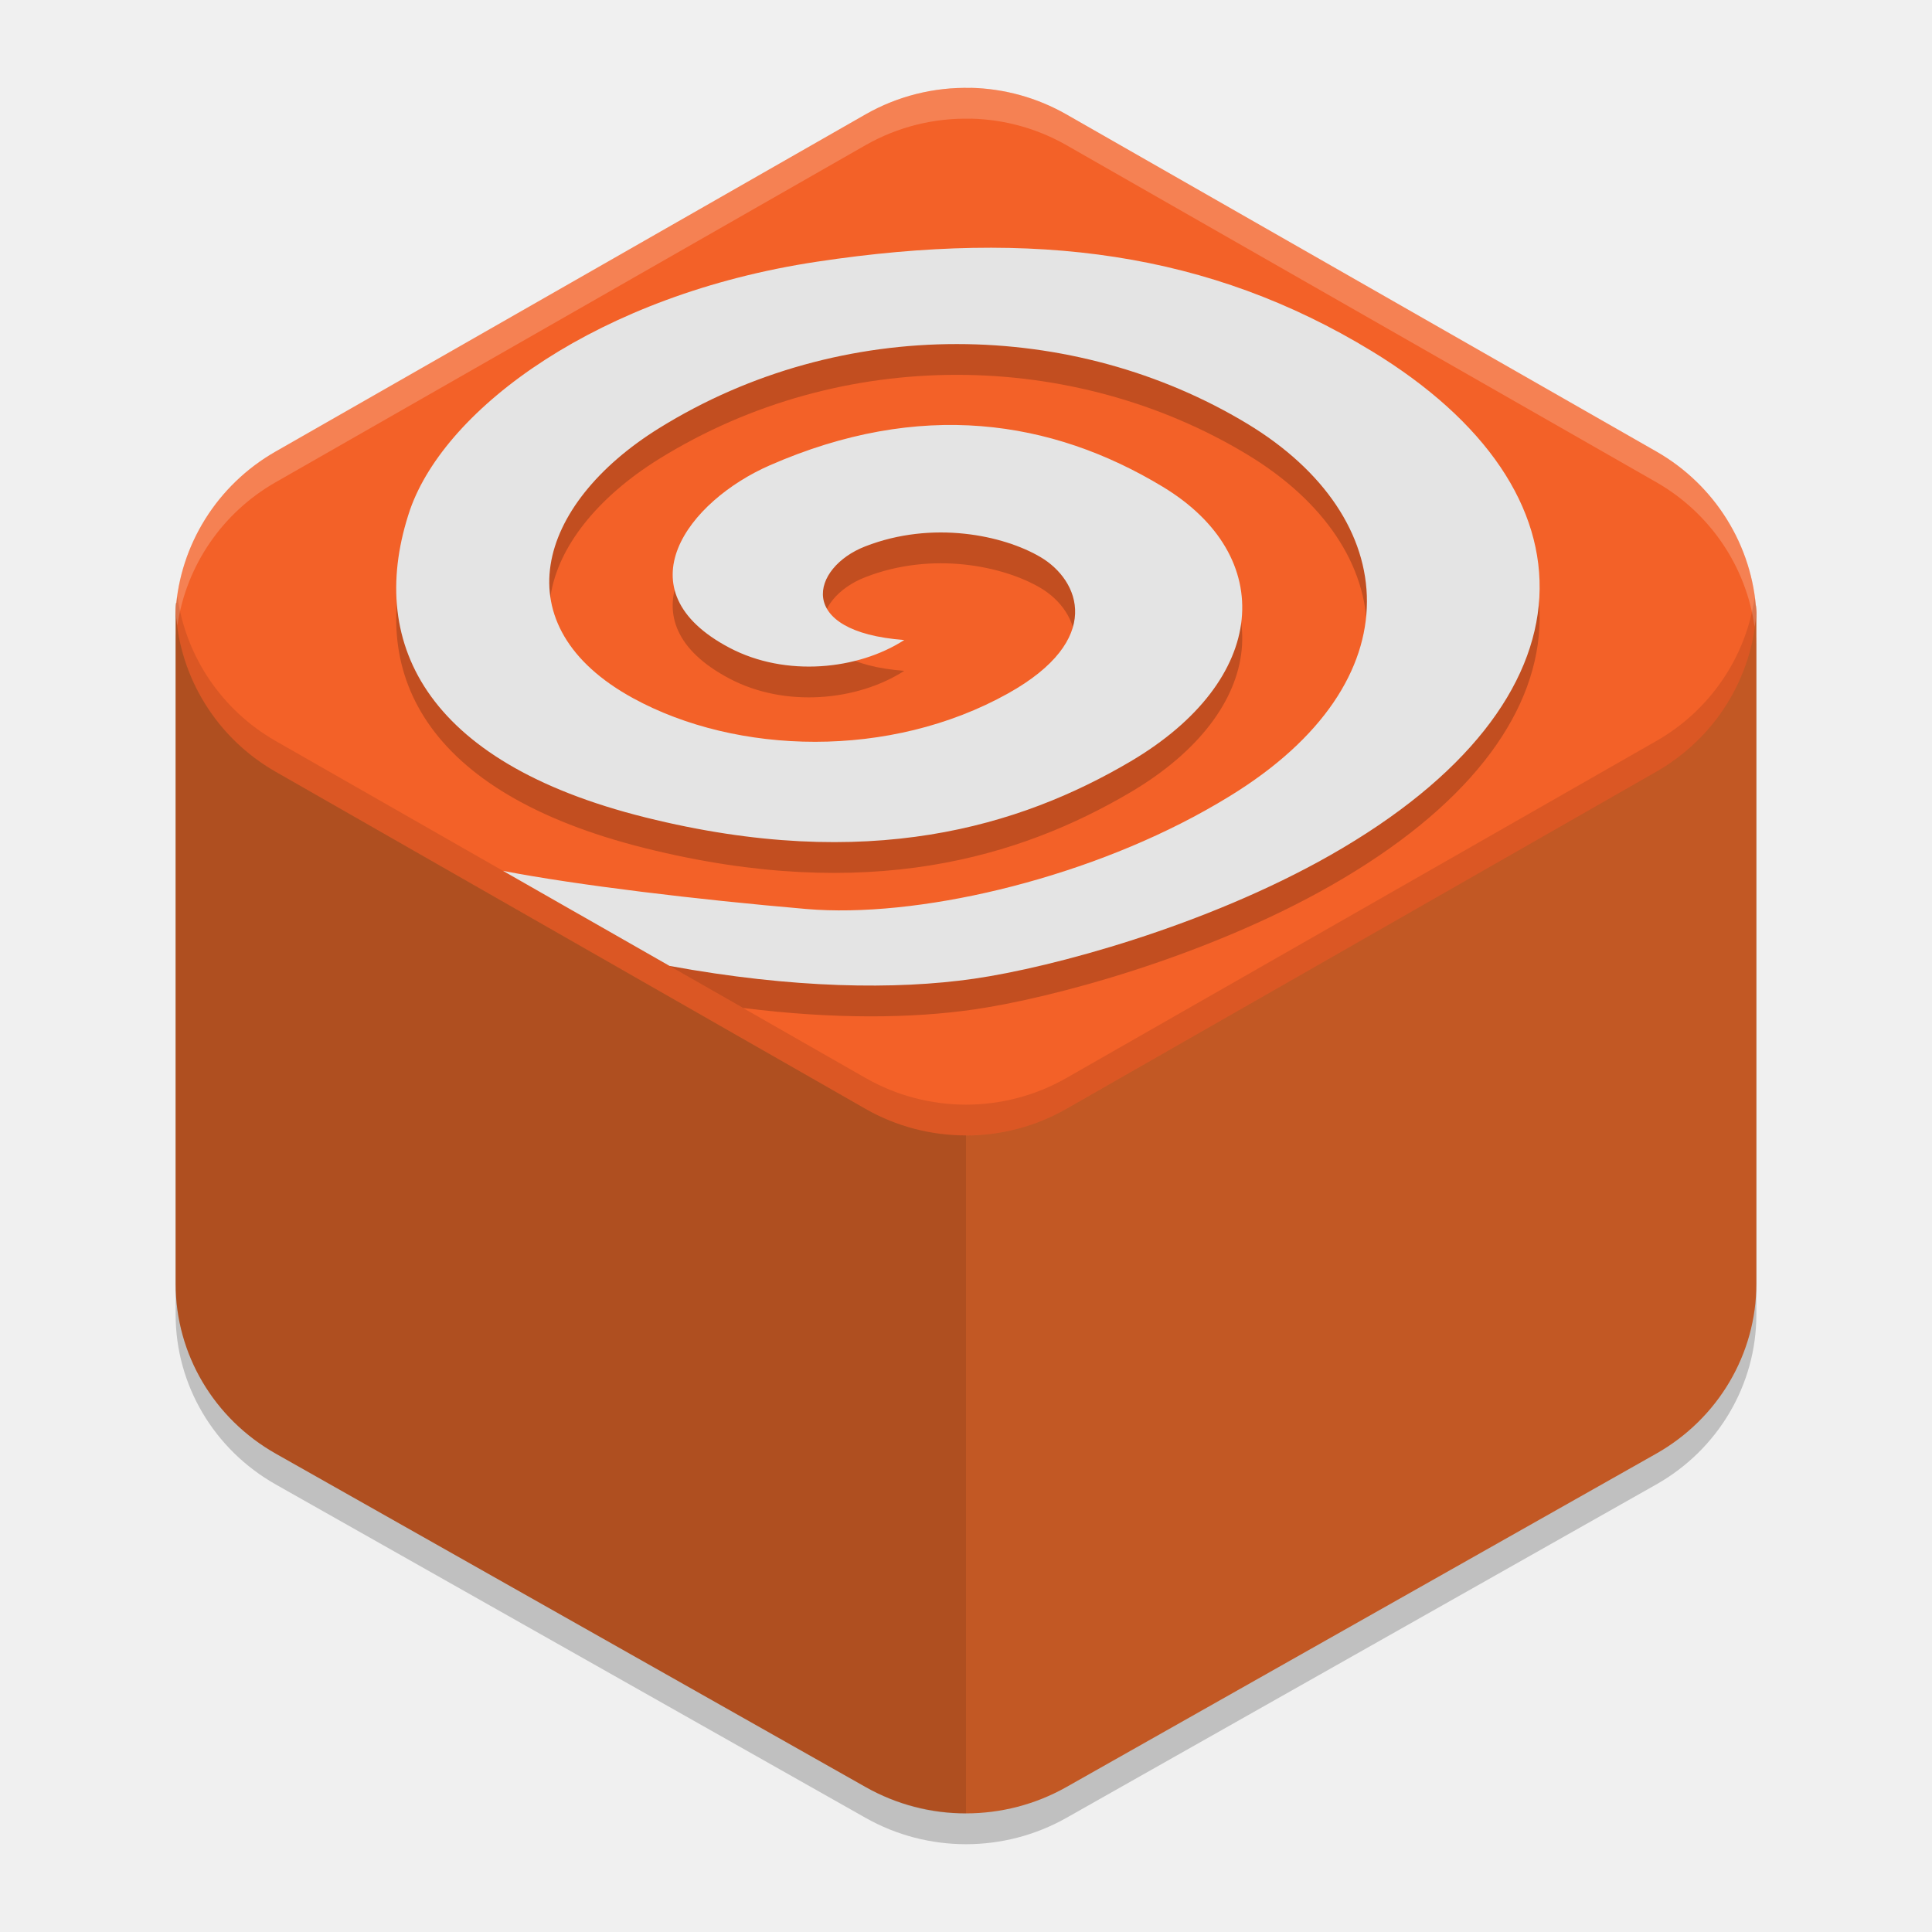
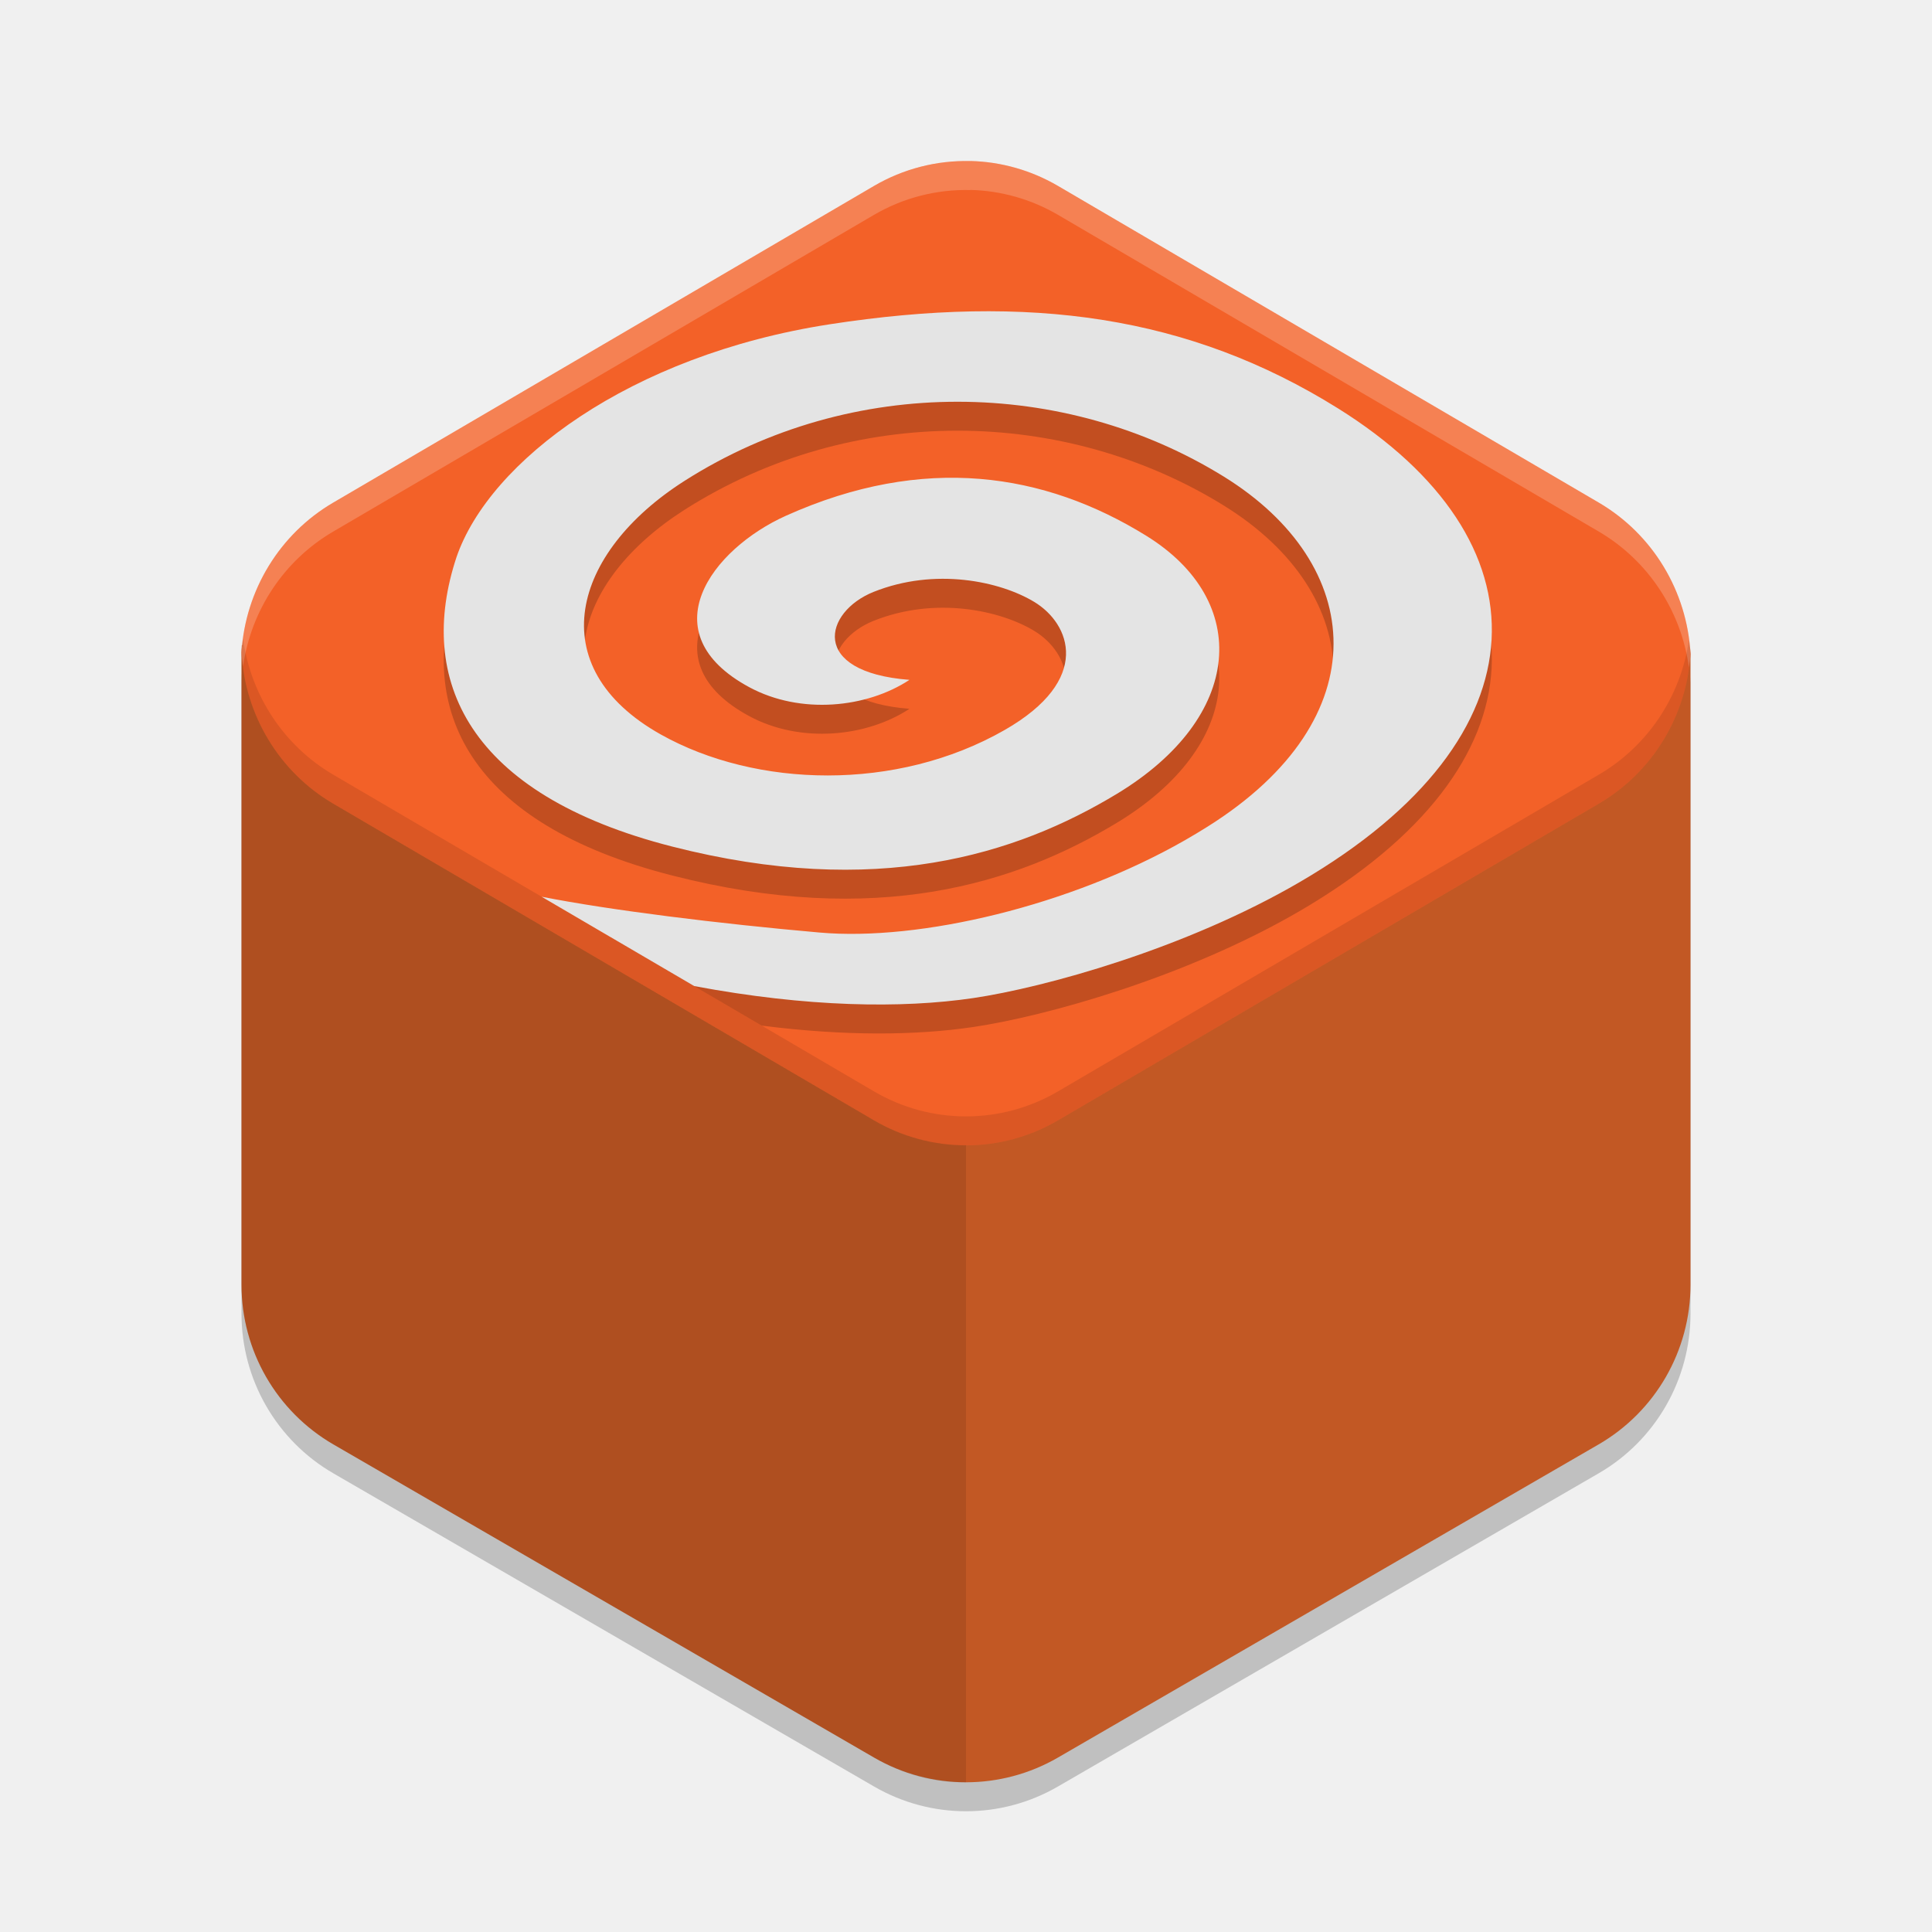
- <svg xmlns="http://www.w3.org/2000/svg" width="22" height="22" version="1.1">
-   <path style="opacity:0.2" d="M 2.004,7.219 C 2.002,7.256 2,7.293 2,7.331 V 14.971 C 2,15.769 2.435,16.506 3.142,16.905 L 9.858,20.701 C 10.565,21.1 11.435,21.1 12.142,20.701 L 18.858,16.905 C 19.565,16.506 20,15.768 20,14.97 V 7.331 C 19.999,7.303 19.997,7.275 19.995,7.247 20,7.246 2.004,7.219 2.004,7.219 Z" />
-   <path style="fill:#c25824" d="M 2.004,6.868 C 2.002,6.905 2,6.943 2,6.98 V 14.62 C 2,15.418 2.435,16.155 3.142,16.554 L 9.858,20.35 C 10.565,20.749 11.435,20.749 12.142,20.35 L 18.858,16.554 C 19.565,16.155 20,15.417 20,14.619 V 6.98 C 19.999,6.952 19.997,6.924 19.995,6.896 20,6.895 2.004,6.868 2.004,6.868 Z" />
-   <path style="fill:#f36128" d="M 11.054,1 V 1.001 A 2.285,2.261 0 0 0 9.857,1.302 L 3.136,5.143 A 2.285,2.261 0 0 0 2,6.955 2.285,2.261 0 0 0 3.136,8.786 L 9.857,12.627 A 2.285,2.261 0 0 0 12.142,12.627 L 18.864,8.786 A 2.285,2.261 0 0 0 20,6.974 2.285,2.261 0 0 0 18.864,5.143 L 12.142,1.302 A 2.285,2.261 0 0 0 11.054,1 Z" />
-   <path style="opacity:0.2;fill:#ffffff" d="M 11.053,1 V 1.001 A 2.285,2.261 0 0 0 9.858,1.302 L 3.136,5.142 A 2.285,2.261 0 0 0 2,6.955 2.285,2.261 0 0 0 2.02,7.122 2.285,2.261 0 0 1 3.136,5.493 L 9.858,1.652 A 2.285,2.261 0 0 1 11.053,1.352 V 1.351 A 2.285,2.261 0 0 1 12.142,1.652 L 18.864,5.493 A 2.285,2.261 0 0 1 19.98,7.138 2.285,2.261 0 0 0 20,6.973 2.285,2.261 0 0 0 18.864,5.142 L 12.142,1.302 A 2.285,2.261 0 0 0 11.053,1 Z" />
-   <path style="opacity:0.1" d="M 2.004,6.868 C 2.003,6.892 2.002,6.917 2.001,6.942 A 2.285,2.261 0 0 1 2.009,6.868 Z M 2.001,6.962 C 2.001,6.968 2,6.974 2,6.98 V 14.62 C 2,15.418 2.436,16.155 3.142,16.554 L 9.858,20.35 C 10.222,20.555 10.594,20.655 11,20.649 V 12.928 A 2.285,2.261 0 0 1 9.857,12.627 L 3.135,8.787 A 2.285,2.261 0 0 1 2.001,6.962 Z" />
-   <path style="opacity:0.1" d="M 2.02,6.79 A 2.285,2.261 0 0 0 2,6.955 2.285,2.261 0 0 0 3.136,8.787 L 9.858,12.627 A 2.285,2.261 0 0 0 12.142,12.627 L 18.864,8.787 A 2.285,2.261 0 0 0 20,6.973 2.285,2.261 0 0 0 19.98,6.806 2.285,2.261 0 0 1 18.864,8.436 L 12.142,12.276 A 2.285,2.261 0 0 1 9.858,12.276 L 3.136,8.436 A 2.285,2.261 0 0 1 2.02,6.79 Z" />
-   <path style="opacity:0.2" d="M 15.15,10.087 C 13.726,10.898 11.978,11.367 11.09,11.495 10.382,11.597 9.503,11.608 8.462,11.478 7.624,10.999 7.103,10.704 6.594,10.41 7.366,10.522 8.306,10.626 9.183,10.702 10.427,10.808 12.293,10.378 13.719,9.583 13.814,9.53 13.909,9.474 14.003,9.417 16.143,8.105 15.963,6.239 14.203,5.176 12.23,3.984 9.592,3.931 7.505,5.226 6.104,6.096 5.71,7.482 7.21,8.302 8.39,8.947 10.134,8.998 11.479,8.247 12.576,7.635 12.294,6.958 11.849,6.695 11.425,6.445 10.618,6.274 9.852,6.573 9.236,6.813 9.044,7.544 10.297,7.639 9.769,7.979 8.946,8.064 8.308,7.728 7.061,7.072 7.837,6.056 8.765,5.649 10.479,4.899 11.976,5.13 13.239,5.893 14.547,6.682 14.453,8.09 12.871,9.023 11.619,9.76 9.887,10.291 7.349,9.659 4.811,9.027 4.167,7.636 4.67,6.152 5.079,4.99 6.822,3.705 9.303,3.33 11.785,2.956 13.772,3.223 15.62,4.348 18.233,5.939 18.254,8.321 15.15,10.087 V 10.087" />
-   <path style="fill:#e4e4e4" d="M 15.15,9.737 C 13.726,10.547 11.978,11.017 11.09,11.145 10.201,11.273 9.025,11.256 7.624,10.999 L 5.729,9.917 C 6.568,10.079 7.938,10.244 9.183,10.351 10.427,10.457 12.293,10.027 13.719,9.232 13.814,9.179 13.909,9.124 14.003,9.066 16.143,7.754 15.963,5.888 14.203,4.825 12.23,3.634 9.592,3.58 7.505,4.876 6.104,5.746 5.71,7.131 7.21,7.951 8.39,8.596 10.134,8.647 11.479,7.896 12.576,7.284 12.294,6.607 11.849,6.344 11.425,6.094 10.618,5.923 9.852,6.222 9.236,6.462 9.044,7.194 10.297,7.288 9.769,7.629 8.946,7.713 8.308,7.377 7.061,6.721 7.837,5.705 8.765,5.299 10.479,4.548 11.976,4.779 13.239,5.542 14.547,6.331 14.453,7.74 12.871,8.672 11.619,9.409 9.887,9.941 7.349,9.308 4.811,8.676 4.167,7.285 4.67,5.802 5.079,4.639 6.822,3.354 9.303,2.98 11.785,2.605 13.772,2.873 15.62,3.998 18.233,5.589 18.254,7.97 15.15,9.737 V 9.737" />
+ <svg xmlns="http://www.w3.org/2000/svg" width="48" height="48" version="1.1">
+   <path style="opacity:0.2" d="M 6.008,16.748 C 6.003,16.825 6.001,16.902 6,16.978 V 32.64 C 6,34.276 6.871,35.788 8.283,36.605 L 21.717,44.386 C 23.13,45.205 24.87,45.205 26.283,44.386 L 39.717,36.605 C 41.13,35.787 42,34.275 42,32.638 V 16.978 C 41.998,16.921 41.995,16.863 41.99,16.805 42,16.803 6.008,16.748 6.008,16.748 Z" />
+   <path style="fill:#c25824" d="M 6.008,16.029 C 6.003,16.106 6.001,16.182 6,16.259 V 31.921 C 6,33.557 6.871,35.068 8.283,35.886 L 21.717,43.667 C 23.13,44.485 24.87,44.485 26.283,43.667 L 39.717,35.886 C 41.13,35.068 42,33.556 42,31.919 V 16.259 C 41.998,16.201 41.995,16.144 41.99,16.086 42,16.084 6.008,16.029 6.008,16.029 Z" />
+   <path style="fill:#f36128" d="M 24.108,4 V 4.002 A 4.569,4.634 0 0 0 21.715,4.619 L 8.271,12.492 A 4.569,4.634 0 0 0 6,16.208 4.569,4.634 0 0 0 8.271,19.962 L 21.715,27.835 A 4.569,4.634 0 0 0 26.285,27.835 L 39.729,19.962 A 4.569,4.634 0 0 0 42,16.246 4.569,4.634 0 0 0 39.729,12.492 L 26.285,4.619 A 4.569,4.634 0 0 0 24.108,4 Z" />
+   <path style="opacity:0.2;fill:#ffffff" d="M 24.107,4 V 4.003 A 4.569,4.634 0 0 0 21.716,4.618 L 8.273,12.491 A 4.569,4.634 0 0 0 6,16.208 4.569,4.634 0 0 0 6.039,16.551 4.569,4.634 0 0 1 8.273,13.21 L 21.716,5.337 A 4.569,4.634 0 0 1 24.107,4.722 V 4.719 A 4.569,4.634 0 0 1 26.284,5.337 L 39.727,13.21 A 4.569,4.634 0 0 1 41.961,16.583 4.569,4.634 0 0 0 42,16.245 4.569,4.634 0 0 0 39.727,12.491 L 26.284,4.618 A 4.569,4.634 0 0 0 24.107,4 Z" />
+   <path style="opacity:0.1" d="M 6.008,16.029 C 6.005,16.079 6.004,16.13 6.003,16.18 A 4.569,4.634 0 0 1 6.018,16.029 Z M 6.001,16.221 C 6.001,16.234 6,16.246 6,16.259 V 31.921 C 6,33.556 6.871,35.069 8.284,35.887 L 21.716,43.667 C 22.443,44.088 23.189,44.293 24,44.281 V 28.452 A 4.569,4.634 0 0 1 21.715,27.835 L 8.271,19.962 A 4.569,4.634 0 0 1 6.001,16.221 Z" />
+   <path style="opacity:0.1" d="M 6.039,15.87 A 4.569,4.634 0 0 0 6,16.208 4.569,4.634 0 0 0 8.273,19.962 L 21.716,27.835 A 4.569,4.634 0 0 0 26.284,27.835 L 39.727,19.962 A 4.569,4.634 0 0 0 42,16.245 4.569,4.634 0 0 0 41.961,15.902 4.569,4.634 0 0 1 39.727,19.243 L 26.284,27.116 A 4.569,4.634 0 0 1 21.716,27.116 L 8.273,19.243 A 4.569,4.634 0 0 1 6.039,15.87 Z" />
+   <path style="opacity:0.2" d="M 32.3,22.629 C 29.451,24.291 25.956,25.253 24.179,25.516 22.765,25.725 21.005,25.746 18.924,25.481 17.248,24.499 16.206,23.892 15.187,23.291 16.732,23.52 18.611,23.734 20.366,23.888 22.854,24.107 26.587,23.224 29.438,21.595 29.629,21.486 29.818,21.372 30.006,21.254 34.286,18.564 33.927,14.74 30.407,12.561 26.46,10.118 21.184,10.008 17.01,12.664 14.208,14.448 13.42,17.288 16.421,18.969 18.78,20.291 22.268,20.395 24.958,18.857 27.152,17.602 26.588,16.214 25.697,15.675 24.85,15.161 23.236,14.812 21.705,15.424 20.473,15.917 20.089,17.416 22.595,17.61 21.538,18.308 19.892,18.481 18.615,17.792 16.123,16.448 17.675,14.365 19.53,13.531 22.958,11.992 25.952,12.466 28.479,14.03 31.095,15.649 30.907,18.535 27.742,20.446 25.238,21.958 21.773,23.047 16.698,21.751 11.622,20.455 10.335,17.604 11.341,14.563 12.158,12.18 15.643,9.545 20.606,8.777 25.569,8.01 29.543,8.558 33.241,10.864 38.467,14.126 38.507,19.007 32.3,22.629 V 22.629" />
+   <path style="fill:#e4e4e4" d="M 32.3,21.91 C 29.451,23.572 25.956,24.534 24.179,24.797 22.403,25.059 20.05,25.025 17.248,24.499 L 13.457,22.279 C 15.136,22.611 17.877,22.951 20.366,23.169 22.854,23.388 26.587,22.505 29.438,20.876 29.629,20.767 29.818,20.653 30.006,20.535 34.286,17.845 33.927,14.021 30.407,11.842 26.46,9.399 21.184,9.289 17.01,11.945 14.208,13.728 13.42,16.569 16.421,18.25 18.78,19.571 22.268,19.676 24.958,18.138 27.152,16.883 26.588,15.495 25.697,14.955 24.85,14.442 23.236,14.093 21.705,14.705 20.473,15.198 20.089,16.697 22.595,16.891 21.538,17.589 19.892,17.762 18.615,17.073 16.123,15.728 17.675,13.645 19.53,12.812 22.958,11.273 25.952,11.747 28.479,13.311 31.095,14.929 30.907,17.816 27.742,19.727 25.238,21.239 21.773,22.328 16.698,21.032 11.622,19.735 10.335,16.885 11.341,13.844 12.158,11.461 15.643,8.826 20.606,8.058 25.569,7.291 29.543,7.839 33.241,10.145 38.467,13.407 38.507,18.288 32.3,21.91 V 21.91" />
</svg>
